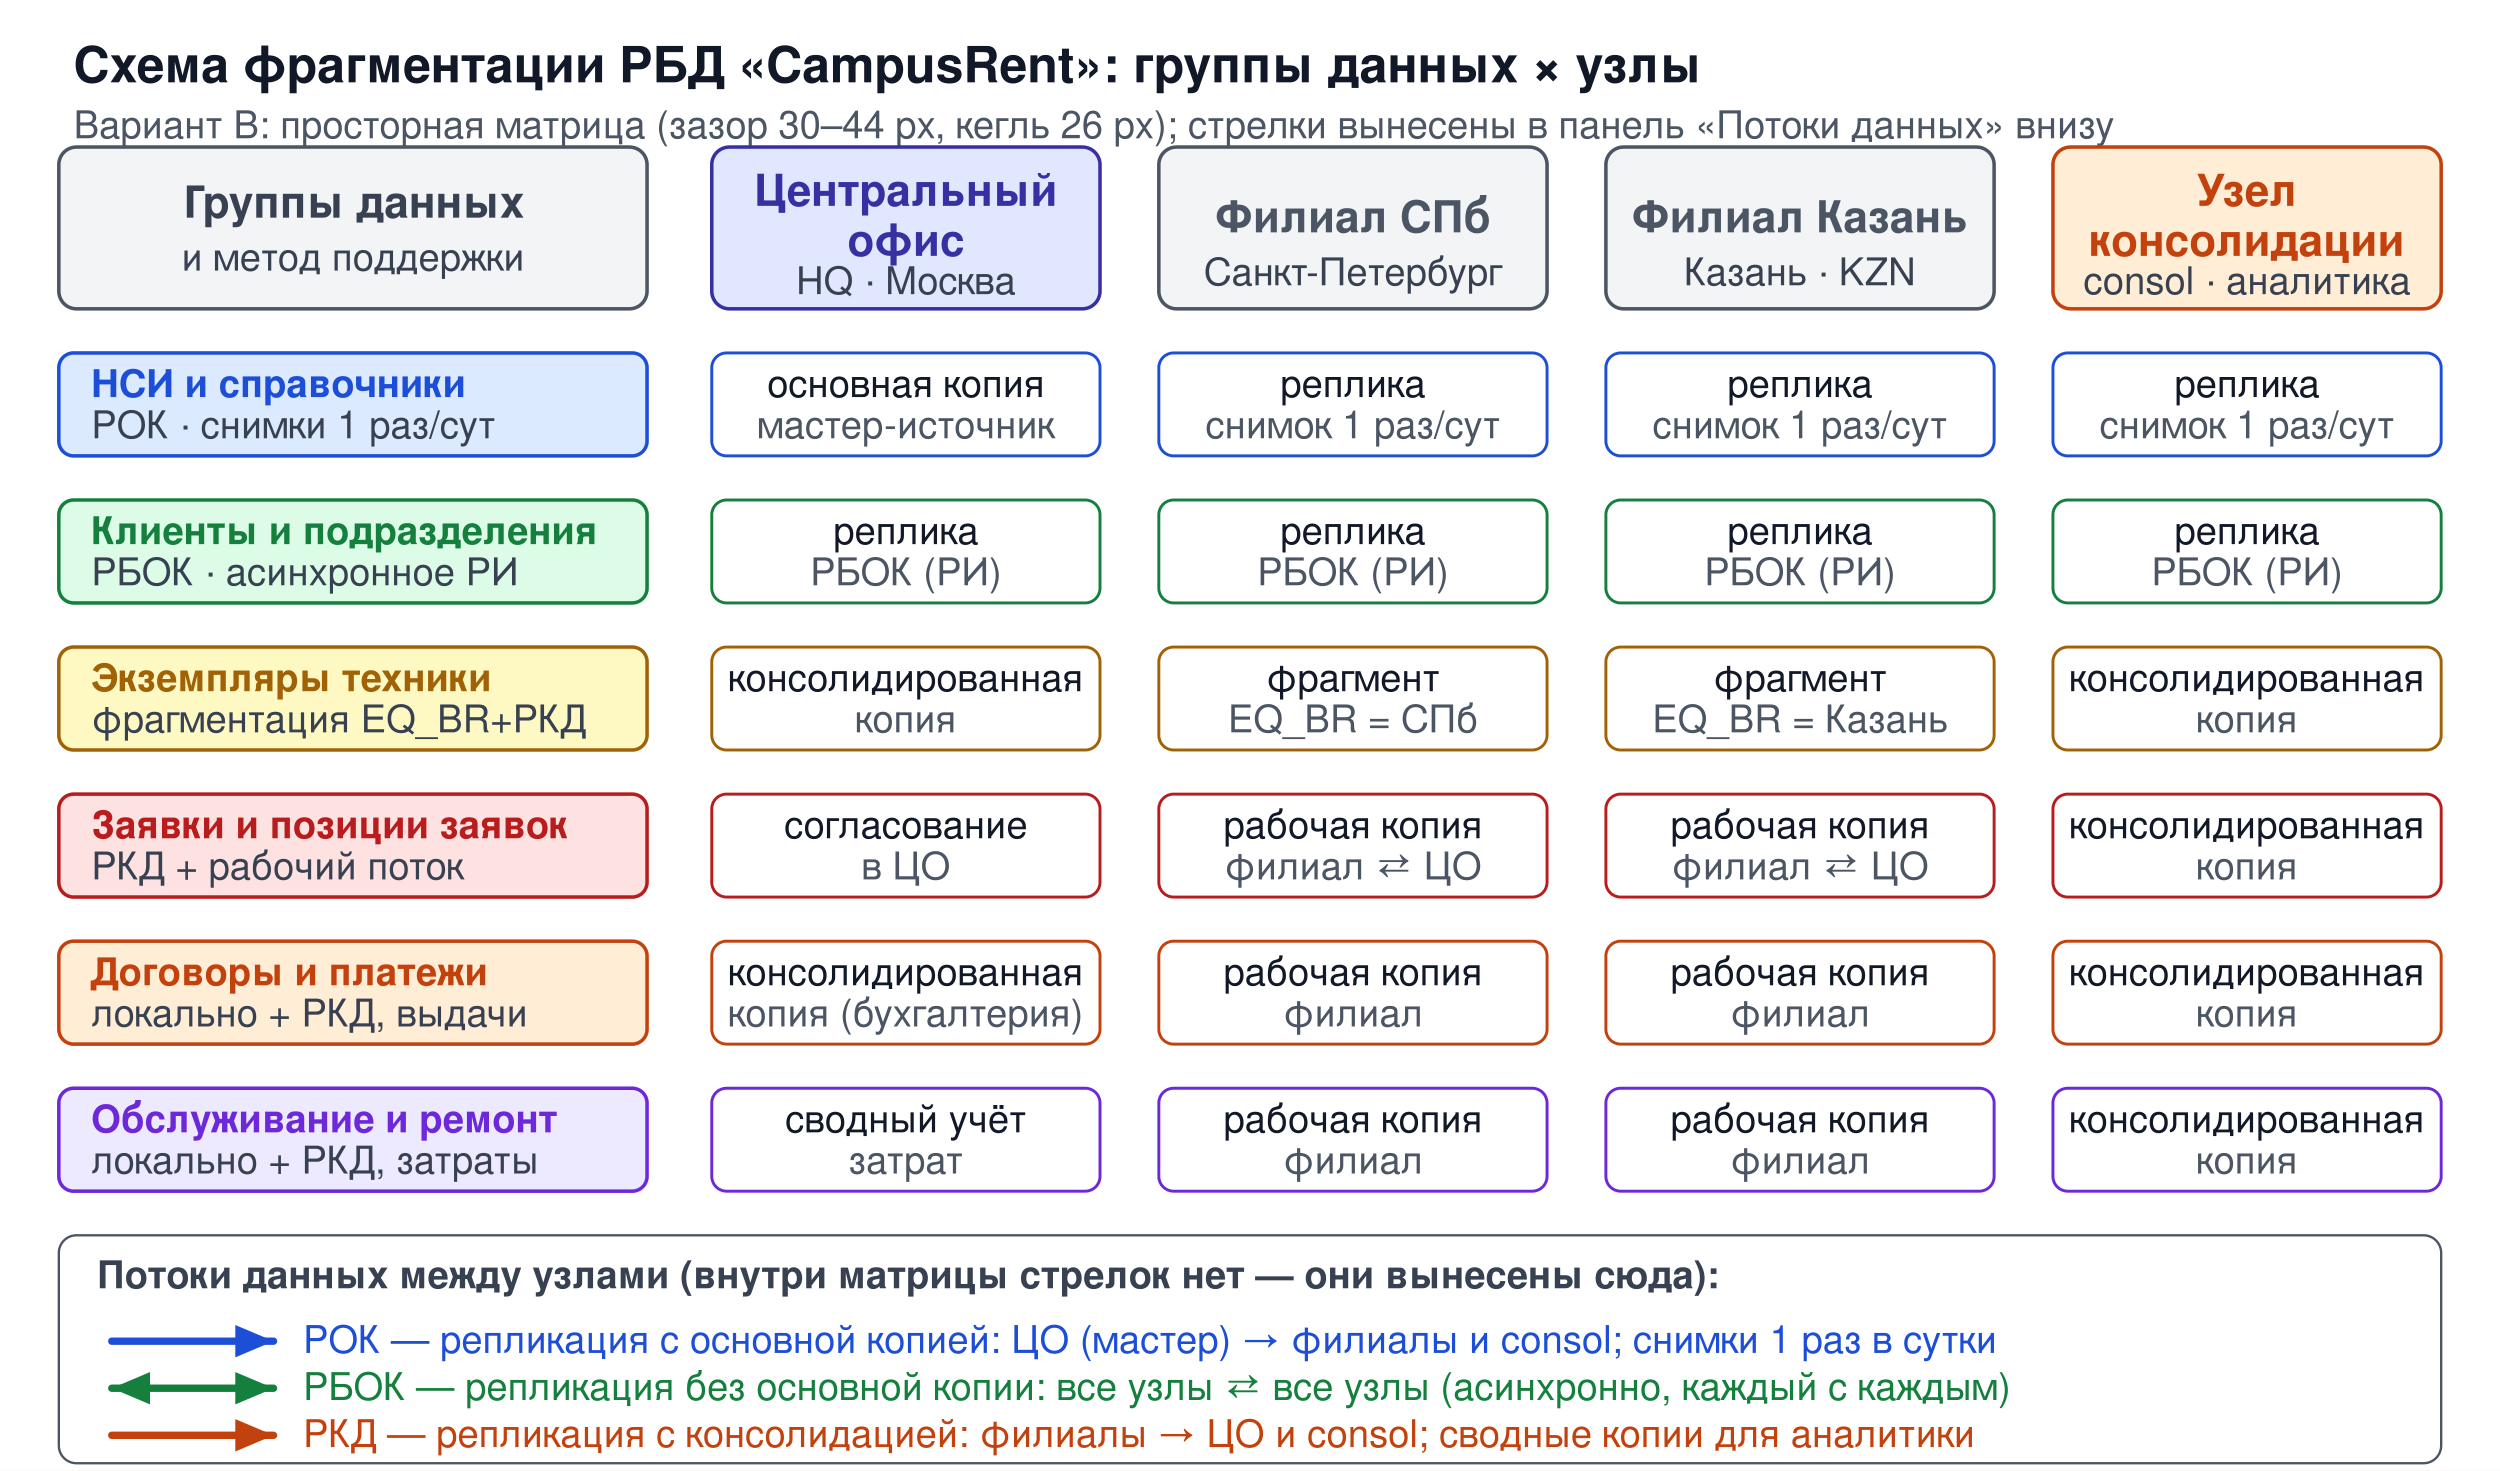
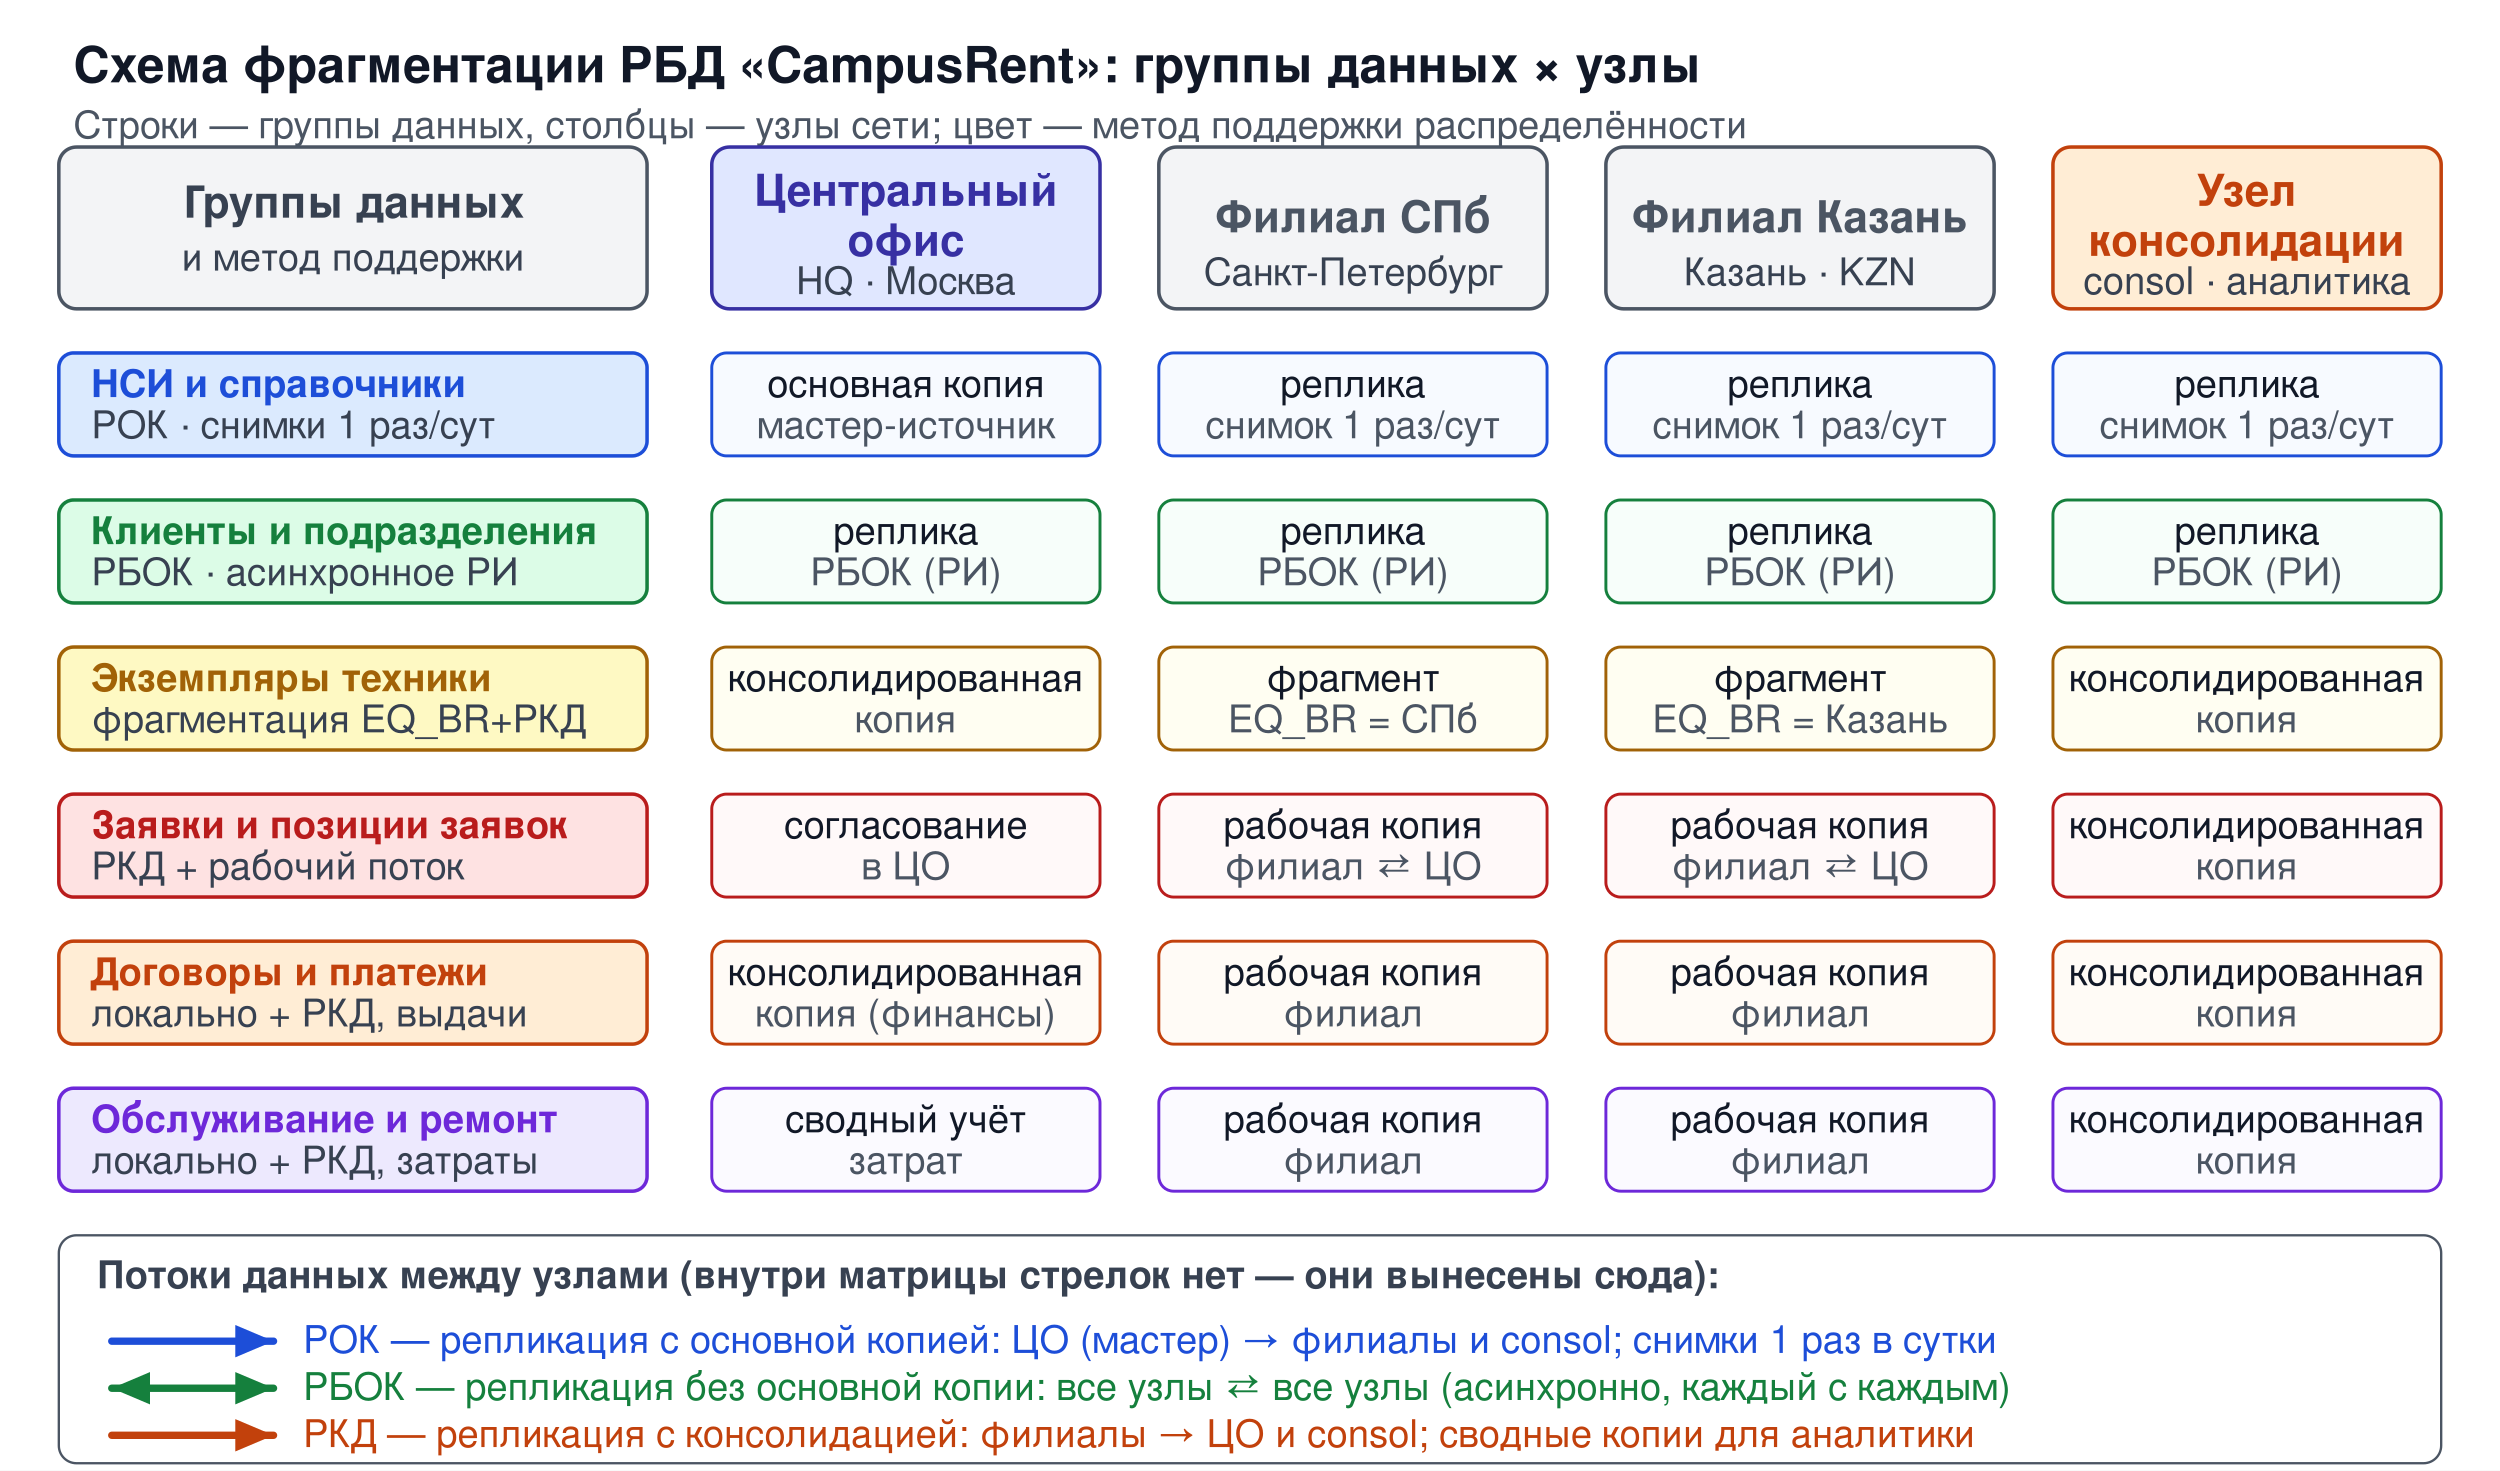
<svg xmlns="http://www.w3.org/2000/svg" width="1700" height="1000" viewBox="0 0 1700 1000">
  <rect width="100%" height="100%" fill="#ffffff" />
  <text x="50.0" y="56.0" font-family="Helvetica, Arial, sans-serif" font-size="34" font-weight="bold" text-anchor="start" fill="#111827">Схема фрагментации РБД «CampusRent»: группы данных × узлы</text>
-   <text x="50.0" y="94.0" font-family="Helvetica, Arial, sans-serif" font-size="26" font-weight="normal" text-anchor="start" fill="#4b5563">Вариант B: просторная матрица (зазор 30–44 px, кегль 26 px); стрелки вынесены в панель «Потоки данных» внизу</text>
+   <text x="50.0" y="94.0" font-family="Helvetica, Arial, sans-serif" font-size="26" font-weight="normal" text-anchor="start" fill="#4b5563">Строки — группы данных, столбцы — узлы сети; цвет — метод поддержки распределённости</text>
  <rect x="40.0" y="100.0" width="400.0" height="110.0" rx="12" fill="#f3f4f6" stroke="#4b5563" stroke-width="2.4" />
  <text x="240.0" y="148.0" font-family="Helvetica, Arial, sans-serif" font-size="30" font-weight="bold" text-anchor="middle" fill="#374151">Группы данных</text>
  <text x="240.0" y="184.0" font-family="Helvetica, Arial, sans-serif" font-size="26" font-weight="normal" text-anchor="middle" fill="#374151">и метод поддержки</text>
  <rect x="484.0" y="100.0" width="264.0" height="110.0" rx="12" fill="#e0e7ff" stroke="#3730a3" stroke-width="2.4" />
  <text x="616.0" y="140.0" font-family="Helvetica, Arial, sans-serif" font-size="30" font-weight="bold" text-anchor="middle" fill="#3730a3">Центральный</text>
  <text x="616.0" y="174.0" font-family="Helvetica, Arial, sans-serif" font-size="30" font-weight="bold" text-anchor="middle" fill="#3730a3">офис</text>
  <text x="616.0" y="200.0" font-family="Helvetica, Arial, sans-serif" font-size="26" font-weight="normal" text-anchor="middle" fill="#374151">HQ · Москва</text>
  <rect x="788.0" y="100.0" width="264.0" height="110.0" rx="12" fill="#f3f4f6" stroke="#4b5563" stroke-width="2.4" />
  <text x="920.0" y="158.0" font-family="Helvetica, Arial, sans-serif" font-size="30" font-weight="bold" text-anchor="middle" fill="#4b5563">Филиал СПб</text>
  <text x="920.0" y="194.0" font-family="Helvetica, Arial, sans-serif" font-size="26" font-weight="normal" text-anchor="middle" fill="#374151">Санкт-Петербург</text>
  <rect x="1092.0" y="100.0" width="264.0" height="110.0" rx="12" fill="#f3f4f6" stroke="#4b5563" stroke-width="2.4" />
  <text x="1224.0" y="158.0" font-family="Helvetica, Arial, sans-serif" font-size="30" font-weight="bold" text-anchor="middle" fill="#4b5563">Филиал Казань</text>
  <text x="1224.0" y="194.0" font-family="Helvetica, Arial, sans-serif" font-size="26" font-weight="normal" text-anchor="middle" fill="#374151">Казань · KZN</text>
  <rect x="1396.0" y="100.0" width="264.0" height="110.0" rx="12" fill="#ffedd5" stroke="#c2410c" stroke-width="2.4" />
  <text x="1528.0" y="140.0" font-family="Helvetica, Arial, sans-serif" font-size="30" font-weight="bold" text-anchor="middle" fill="#c2410c">Узел</text>
  <text x="1528.0" y="174.0" font-family="Helvetica, Arial, sans-serif" font-size="30" font-weight="bold" text-anchor="middle" fill="#c2410c">консолидации</text>
  <text x="1528.0" y="200.0" font-family="Helvetica, Arial, sans-serif" font-size="26" font-weight="normal" text-anchor="middle" fill="#374151">consol · аналитика</text>
  <rect x="40.0" y="240.0" width="400.0" height="70.0" rx="10" fill="#dbeafe" stroke="#1d4ed8" stroke-width="2.4" />
  <text x="62.0" y="270.0" font-family="Helvetica, Arial, sans-serif" font-size="26" font-weight="bold" text-anchor="start" fill="#1d4ed8">НСИ и справочники</text>
  <text x="62.0" y="298.0" font-family="Helvetica, Arial, sans-serif" font-size="26" font-weight="normal" text-anchor="start" fill="#374151">РОК · снимки 1 раз/сут</text>
-   <rect x="484.0" y="240.0" width="264.0" height="70.0" rx="10" fill="#ffffff" stroke="#1d4ed8" stroke-width="2" />
+   <rect x="484.0" y="240.0" width="264.0" height="70.0" rx="10" fill="#f7faff" stroke="#1d4ed8" stroke-width="2" />
  <text x="616.0" y="270.0" font-family="Helvetica, Arial, sans-serif" font-size="26" font-weight="normal" text-anchor="middle" fill="#111827">основная копия</text>
  <text x="616.0" y="298.0" font-family="Helvetica, Arial, sans-serif" font-size="26" font-weight="normal" text-anchor="middle" fill="#4b5563">мастер-источник</text>
-   <rect x="788.0" y="240.0" width="264.0" height="70.0" rx="10" fill="#ffffff" stroke="#1d4ed8" stroke-width="2" />
+   <rect x="788.0" y="240.0" width="264.0" height="70.0" rx="10" fill="#f7faff" stroke="#1d4ed8" stroke-width="2" />
  <text x="920.0" y="270.0" font-family="Helvetica, Arial, sans-serif" font-size="26" font-weight="normal" text-anchor="middle" fill="#111827">реплика</text>
  <text x="920.0" y="298.0" font-family="Helvetica, Arial, sans-serif" font-size="26" font-weight="normal" text-anchor="middle" fill="#4b5563">снимок 1 раз/сут</text>
-   <rect x="1092.0" y="240.0" width="264.0" height="70.0" rx="10" fill="#ffffff" stroke="#1d4ed8" stroke-width="2" />
+   <rect x="1092.0" y="240.0" width="264.0" height="70.0" rx="10" fill="#f7faff" stroke="#1d4ed8" stroke-width="2" />
  <text x="1224.0" y="270.0" font-family="Helvetica, Arial, sans-serif" font-size="26" font-weight="normal" text-anchor="middle" fill="#111827">реплика</text>
  <text x="1224.0" y="298.0" font-family="Helvetica, Arial, sans-serif" font-size="26" font-weight="normal" text-anchor="middle" fill="#4b5563">снимок 1 раз/сут</text>
-   <rect x="1396.0" y="240.0" width="264.0" height="70.0" rx="10" fill="#ffffff" stroke="#1d4ed8" stroke-width="2" />
+   <rect x="1396.0" y="240.0" width="264.0" height="70.0" rx="10" fill="#f7faff" stroke="#1d4ed8" stroke-width="2" />
  <text x="1528.0" y="270.0" font-family="Helvetica, Arial, sans-serif" font-size="26" font-weight="normal" text-anchor="middle" fill="#111827">реплика</text>
  <text x="1528.0" y="298.0" font-family="Helvetica, Arial, sans-serif" font-size="26" font-weight="normal" text-anchor="middle" fill="#4b5563">снимок 1 раз/сут</text>
  <rect x="40.0" y="340.0" width="400.0" height="70.0" rx="10" fill="#dcfce7" stroke="#15803d" stroke-width="2.4" />
  <text x="62.0" y="370.0" font-family="Helvetica, Arial, sans-serif" font-size="26" font-weight="bold" text-anchor="start" fill="#15803d">Клиенты и подразделения</text>
  <text x="62.0" y="398.0" font-family="Helvetica, Arial, sans-serif" font-size="26" font-weight="normal" text-anchor="start" fill="#374151">РБОК · асинхронное РИ</text>
-   <rect x="484.0" y="340.0" width="264.0" height="70.0" rx="10" fill="#ffffff" stroke="#15803d" stroke-width="2" />
+   <rect x="484.0" y="340.0" width="264.0" height="70.0" rx="10" fill="#f7fefa" stroke="#15803d" stroke-width="2" />
  <text x="616.0" y="370.0" font-family="Helvetica, Arial, sans-serif" font-size="26" font-weight="normal" text-anchor="middle" fill="#111827">реплика</text>
  <text x="616.0" y="398.0" font-family="Helvetica, Arial, sans-serif" font-size="26" font-weight="normal" text-anchor="middle" fill="#4b5563">РБОК (РИ)</text>
-   <rect x="788.0" y="340.0" width="264.0" height="70.0" rx="10" fill="#ffffff" stroke="#15803d" stroke-width="2" />
+   <rect x="788.0" y="340.0" width="264.0" height="70.0" rx="10" fill="#f7fefa" stroke="#15803d" stroke-width="2" />
  <text x="920.0" y="370.0" font-family="Helvetica, Arial, sans-serif" font-size="26" font-weight="normal" text-anchor="middle" fill="#111827">реплика</text>
  <text x="920.0" y="398.0" font-family="Helvetica, Arial, sans-serif" font-size="26" font-weight="normal" text-anchor="middle" fill="#4b5563">РБОК (РИ)</text>
-   <rect x="1092.0" y="340.0" width="264.0" height="70.0" rx="10" fill="#ffffff" stroke="#15803d" stroke-width="2" />
+   <rect x="1092.0" y="340.0" width="264.0" height="70.0" rx="10" fill="#f7fefa" stroke="#15803d" stroke-width="2" />
  <text x="1224.0" y="370.0" font-family="Helvetica, Arial, sans-serif" font-size="26" font-weight="normal" text-anchor="middle" fill="#111827">реплика</text>
  <text x="1224.0" y="398.0" font-family="Helvetica, Arial, sans-serif" font-size="26" font-weight="normal" text-anchor="middle" fill="#4b5563">РБОК (РИ)</text>
-   <rect x="1396.0" y="340.0" width="264.0" height="70.0" rx="10" fill="#ffffff" stroke="#15803d" stroke-width="2" />
+   <rect x="1396.0" y="340.0" width="264.0" height="70.0" rx="10" fill="#f7fefa" stroke="#15803d" stroke-width="2" />
  <text x="1528.0" y="370.0" font-family="Helvetica, Arial, sans-serif" font-size="26" font-weight="normal" text-anchor="middle" fill="#111827">реплика</text>
  <text x="1528.0" y="398.0" font-family="Helvetica, Arial, sans-serif" font-size="26" font-weight="normal" text-anchor="middle" fill="#4b5563">РБОК (РИ)</text>
  <rect x="40.0" y="440.0" width="400.0" height="70.0" rx="10" fill="#fef9c3" stroke="#a16207" stroke-width="2.4" />
  <text x="62.0" y="470.0" font-family="Helvetica, Arial, sans-serif" font-size="26" font-weight="bold" text-anchor="start" fill="#a16207">Экземпляры техники</text>
  <text x="62.0" y="498.0" font-family="Helvetica, Arial, sans-serif" font-size="26" font-weight="normal" text-anchor="start" fill="#374151">фрагментация EQ_BR+РКД</text>
-   <rect x="484.0" y="440.0" width="264.0" height="70.0" rx="10" fill="#ffffff" stroke="#a16207" stroke-width="2" />
+   <rect x="484.0" y="440.0" width="264.0" height="70.0" rx="10" fill="#fffef2" stroke="#a16207" stroke-width="2" />
  <text x="616.0" y="470.0" font-family="Helvetica, Arial, sans-serif" font-size="26" font-weight="normal" text-anchor="middle" fill="#111827">консолидированная</text>
  <text x="616.0" y="498.0" font-family="Helvetica, Arial, sans-serif" font-size="26" font-weight="normal" text-anchor="middle" fill="#4b5563">копия</text>
-   <rect x="788.0" y="440.0" width="264.0" height="70.0" rx="10" fill="#ffffff" stroke="#a16207" stroke-width="2" />
+   <rect x="788.0" y="440.0" width="264.0" height="70.0" rx="10" fill="#fffef2" stroke="#a16207" stroke-width="2" />
  <text x="920.0" y="470.0" font-family="Helvetica, Arial, sans-serif" font-size="26" font-weight="normal" text-anchor="middle" fill="#111827">фрагмент</text>
  <text x="920.0" y="498.0" font-family="Helvetica, Arial, sans-serif" font-size="26" font-weight="normal" text-anchor="middle" fill="#4b5563">EQ_BR = СПб</text>
-   <rect x="1092.0" y="440.0" width="264.0" height="70.0" rx="10" fill="#ffffff" stroke="#a16207" stroke-width="2" />
+   <rect x="1092.0" y="440.0" width="264.0" height="70.0" rx="10" fill="#fffef2" stroke="#a16207" stroke-width="2" />
  <text x="1224.0" y="470.0" font-family="Helvetica, Arial, sans-serif" font-size="26" font-weight="normal" text-anchor="middle" fill="#111827">фрагмент</text>
  <text x="1224.0" y="498.0" font-family="Helvetica, Arial, sans-serif" font-size="26" font-weight="normal" text-anchor="middle" fill="#4b5563">EQ_BR = Казань</text>
-   <rect x="1396.0" y="440.0" width="264.0" height="70.0" rx="10" fill="#ffffff" stroke="#a16207" stroke-width="2" />
+   <rect x="1396.0" y="440.0" width="264.0" height="70.0" rx="10" fill="#fffef2" stroke="#a16207" stroke-width="2" />
  <text x="1528.0" y="470.0" font-family="Helvetica, Arial, sans-serif" font-size="26" font-weight="normal" text-anchor="middle" fill="#111827">консолидированная</text>
  <text x="1528.0" y="498.0" font-family="Helvetica, Arial, sans-serif" font-size="26" font-weight="normal" text-anchor="middle" fill="#4b5563">копия</text>
  <rect x="40.0" y="540.0" width="400.0" height="70.0" rx="10" fill="#fee2e2" stroke="#b91c1c" stroke-width="2.4" />
  <text x="62.0" y="570.0" font-family="Helvetica, Arial, sans-serif" font-size="26" font-weight="bold" text-anchor="start" fill="#b91c1c">Заявки и позиции заявок</text>
  <text x="62.0" y="598.0" font-family="Helvetica, Arial, sans-serif" font-size="26" font-weight="normal" text-anchor="start" fill="#374151">РКД + рабочий поток</text>
-   <rect x="484.0" y="540.0" width="264.0" height="70.0" rx="10" fill="#ffffff" stroke="#b91c1c" stroke-width="2" />
+   <rect x="484.0" y="540.0" width="264.0" height="70.0" rx="10" fill="#fff9f9" stroke="#b91c1c" stroke-width="2" />
  <text x="616.0" y="570.0" font-family="Helvetica, Arial, sans-serif" font-size="26" font-weight="normal" text-anchor="middle" fill="#111827">согласование</text>
  <text x="616.0" y="598.0" font-family="Helvetica, Arial, sans-serif" font-size="26" font-weight="normal" text-anchor="middle" fill="#4b5563">в ЦО</text>
-   <rect x="788.0" y="540.0" width="264.0" height="70.0" rx="10" fill="#ffffff" stroke="#b91c1c" stroke-width="2" />
+   <rect x="788.0" y="540.0" width="264.0" height="70.0" rx="10" fill="#fff9f9" stroke="#b91c1c" stroke-width="2" />
  <text x="920.0" y="570.0" font-family="Helvetica, Arial, sans-serif" font-size="26" font-weight="normal" text-anchor="middle" fill="#111827">рабочая копия</text>
  <text x="920.0" y="598.0" font-family="Helvetica, Arial, sans-serif" font-size="26" font-weight="normal" text-anchor="middle" fill="#4b5563">филиал ⇄ ЦО</text>
-   <rect x="1092.0" y="540.0" width="264.0" height="70.0" rx="10" fill="#ffffff" stroke="#b91c1c" stroke-width="2" />
+   <rect x="1092.0" y="540.0" width="264.0" height="70.0" rx="10" fill="#fff9f9" stroke="#b91c1c" stroke-width="2" />
  <text x="1224.0" y="570.0" font-family="Helvetica, Arial, sans-serif" font-size="26" font-weight="normal" text-anchor="middle" fill="#111827">рабочая копия</text>
  <text x="1224.0" y="598.0" font-family="Helvetica, Arial, sans-serif" font-size="26" font-weight="normal" text-anchor="middle" fill="#4b5563">филиал ⇄ ЦО</text>
-   <rect x="1396.0" y="540.0" width="264.0" height="70.0" rx="10" fill="#ffffff" stroke="#b91c1c" stroke-width="2" />
+   <rect x="1396.0" y="540.0" width="264.0" height="70.0" rx="10" fill="#fff9f9" stroke="#b91c1c" stroke-width="2" />
  <text x="1528.0" y="570.0" font-family="Helvetica, Arial, sans-serif" font-size="26" font-weight="normal" text-anchor="middle" fill="#111827">консолидированная</text>
  <text x="1528.0" y="598.0" font-family="Helvetica, Arial, sans-serif" font-size="26" font-weight="normal" text-anchor="middle" fill="#4b5563">копия</text>
  <rect x="40.0" y="640.0" width="400.0" height="70.0" rx="10" fill="#ffedd5" stroke="#c2410c" stroke-width="2.4" />
  <text x="62.0" y="670.0" font-family="Helvetica, Arial, sans-serif" font-size="26" font-weight="bold" text-anchor="start" fill="#c2410c">Договоры и платежи</text>
  <text x="62.0" y="698.0" font-family="Helvetica, Arial, sans-serif" font-size="26" font-weight="normal" text-anchor="start" fill="#374151">локально + РКД, выдачи</text>
-   <rect x="484.0" y="640.0" width="264.0" height="70.0" rx="10" fill="#ffffff" stroke="#c2410c" stroke-width="2" />
+   <rect x="484.0" y="640.0" width="264.0" height="70.0" rx="10" fill="#fffbf6" stroke="#c2410c" stroke-width="2" />
  <text x="616.0" y="670.0" font-family="Helvetica, Arial, sans-serif" font-size="26" font-weight="normal" text-anchor="middle" fill="#111827">консолидированная</text>
-   <text x="616.0" y="698.0" font-family="Helvetica, Arial, sans-serif" font-size="26" font-weight="normal" text-anchor="middle" fill="#4b5563">копия (бухгалтерия)</text>
-   <rect x="788.0" y="640.0" width="264.0" height="70.0" rx="10" fill="#ffffff" stroke="#c2410c" stroke-width="2" />
+   <text x="616.0" y="698.0" font-family="Helvetica, Arial, sans-serif" font-size="26" font-weight="normal" text-anchor="middle" fill="#4b5563">копия (финансы)</text>
+   <rect x="788.0" y="640.0" width="264.0" height="70.0" rx="10" fill="#fffbf6" stroke="#c2410c" stroke-width="2" />
  <text x="920.0" y="670.0" font-family="Helvetica, Arial, sans-serif" font-size="26" font-weight="normal" text-anchor="middle" fill="#111827">рабочая копия</text>
  <text x="920.0" y="698.0" font-family="Helvetica, Arial, sans-serif" font-size="26" font-weight="normal" text-anchor="middle" fill="#4b5563">филиал</text>
-   <rect x="1092.0" y="640.0" width="264.0" height="70.0" rx="10" fill="#ffffff" stroke="#c2410c" stroke-width="2" />
+   <rect x="1092.0" y="640.0" width="264.0" height="70.0" rx="10" fill="#fffbf6" stroke="#c2410c" stroke-width="2" />
  <text x="1224.0" y="670.0" font-family="Helvetica, Arial, sans-serif" font-size="26" font-weight="normal" text-anchor="middle" fill="#111827">рабочая копия</text>
  <text x="1224.0" y="698.0" font-family="Helvetica, Arial, sans-serif" font-size="26" font-weight="normal" text-anchor="middle" fill="#4b5563">филиал</text>
-   <rect x="1396.0" y="640.0" width="264.0" height="70.0" rx="10" fill="#ffffff" stroke="#c2410c" stroke-width="2" />
+   <rect x="1396.0" y="640.0" width="264.0" height="70.0" rx="10" fill="#fffbf6" stroke="#c2410c" stroke-width="2" />
  <text x="1528.0" y="670.0" font-family="Helvetica, Arial, sans-serif" font-size="26" font-weight="normal" text-anchor="middle" fill="#111827">консолидированная</text>
  <text x="1528.0" y="698.0" font-family="Helvetica, Arial, sans-serif" font-size="26" font-weight="normal" text-anchor="middle" fill="#4b5563">копия</text>
  <rect x="40.0" y="740.0" width="400.0" height="70.0" rx="10" fill="#ede9fe" stroke="#6d28d9" stroke-width="2.4" />
  <text x="62.0" y="770.0" font-family="Helvetica, Arial, sans-serif" font-size="26" font-weight="bold" text-anchor="start" fill="#6d28d9">Обслуживание и ремонт</text>
  <text x="62.0" y="798.0" font-family="Helvetica, Arial, sans-serif" font-size="26" font-weight="normal" text-anchor="start" fill="#374151">локально + РКД, затраты</text>
-   <rect x="484.0" y="740.0" width="264.0" height="70.0" rx="10" fill="#ffffff" stroke="#6d28d9" stroke-width="2" />
+   <rect x="484.0" y="740.0" width="264.0" height="70.0" rx="10" fill="#fbfaff" stroke="#6d28d9" stroke-width="2" />
  <text x="616.0" y="770.0" font-family="Helvetica, Arial, sans-serif" font-size="26" font-weight="normal" text-anchor="middle" fill="#111827">сводный учёт</text>
  <text x="616.0" y="798.0" font-family="Helvetica, Arial, sans-serif" font-size="26" font-weight="normal" text-anchor="middle" fill="#4b5563">затрат</text>
-   <rect x="788.0" y="740.0" width="264.0" height="70.0" rx="10" fill="#ffffff" stroke="#6d28d9" stroke-width="2" />
+   <rect x="788.0" y="740.0" width="264.0" height="70.0" rx="10" fill="#fbfaff" stroke="#6d28d9" stroke-width="2" />
  <text x="920.0" y="770.0" font-family="Helvetica, Arial, sans-serif" font-size="26" font-weight="normal" text-anchor="middle" fill="#111827">рабочая копия</text>
  <text x="920.0" y="798.0" font-family="Helvetica, Arial, sans-serif" font-size="26" font-weight="normal" text-anchor="middle" fill="#4b5563">филиал</text>
-   <rect x="1092.0" y="740.0" width="264.0" height="70.0" rx="10" fill="#ffffff" stroke="#6d28d9" stroke-width="2" />
+   <rect x="1092.0" y="740.0" width="264.0" height="70.0" rx="10" fill="#fbfaff" stroke="#6d28d9" stroke-width="2" />
  <text x="1224.0" y="770.0" font-family="Helvetica, Arial, sans-serif" font-size="26" font-weight="normal" text-anchor="middle" fill="#111827">рабочая копия</text>
  <text x="1224.0" y="798.0" font-family="Helvetica, Arial, sans-serif" font-size="26" font-weight="normal" text-anchor="middle" fill="#4b5563">филиал</text>
-   <rect x="1396.0" y="740.0" width="264.0" height="70.0" rx="10" fill="#ffffff" stroke="#6d28d9" stroke-width="2" />
+   <rect x="1396.0" y="740.0" width="264.0" height="70.0" rx="10" fill="#fbfaff" stroke="#6d28d9" stroke-width="2" />
  <text x="1528.0" y="770.0" font-family="Helvetica, Arial, sans-serif" font-size="26" font-weight="normal" text-anchor="middle" fill="#111827">консолидированная</text>
  <text x="1528.0" y="798.0" font-family="Helvetica, Arial, sans-serif" font-size="26" font-weight="normal" text-anchor="middle" fill="#4b5563">копия</text>
  <rect x="40.0" y="840.0" width="1620.0" height="155.0" rx="12" fill="#ffffff" stroke="#4b5563" stroke-width="1.6" />
  <text x="66.0" y="876.0" font-family="Helvetica, Arial, sans-serif" font-size="26" font-weight="bold" text-anchor="start" fill="#374151">Потоки данных между узлами (внутри матрицы стрелок нет — они вынесены сюда):</text>
  <polyline points="76.0,912.0 186.0,912.0" fill="none" stroke="#1d4ed8" stroke-width="5.0" stroke-linejoin="round" stroke-linecap="round" />
  <text x="206.0" y="920.0" font-family="Helvetica, Arial, sans-serif" font-size="26" font-weight="normal" text-anchor="start" fill="#1d4ed8">РОК — репликация с основной копией: ЦО (мастер) → филиалы и consol; снимки 1 раз в сутки</text>
  <polyline points="76.0,944.0 186.0,944.0" fill="none" stroke="#15803d" stroke-width="5.0" stroke-linejoin="round" stroke-linecap="round" />
  <text x="206.0" y="952.0" font-family="Helvetica, Arial, sans-serif" font-size="26" font-weight="normal" text-anchor="start" fill="#15803d">РБОК — репликация без основной копии: все узлы ⇄ все узлы (асинхронно, каждый с каждым)</text>
  <polyline points="76.0,976.0 186.0,976.0" fill="none" stroke="#c2410c" stroke-width="5.0" stroke-linejoin="round" stroke-linecap="round" />
  <text x="206.0" y="984.0" font-family="Helvetica, Arial, sans-serif" font-size="26" font-weight="normal" text-anchor="start" fill="#c2410c">РКД — репликация с консолидацией: филиалы → ЦО и consol; сводные копии для аналитики</text>
  <polygon points="186.0,912.0 160.0,923.0 160.0,901.0" fill="#1d4ed8" />
  <polygon points="186.0,944.0 160.0,955.0 160.0,933.0" fill="#15803d" />
  <polygon points="76.0,944.0 102.0,933.0 102.0,955.0" fill="#15803d" />
  <polygon points="186.0,976.0 160.0,987.0 160.0,965.0" fill="#c2410c" />
</svg>
